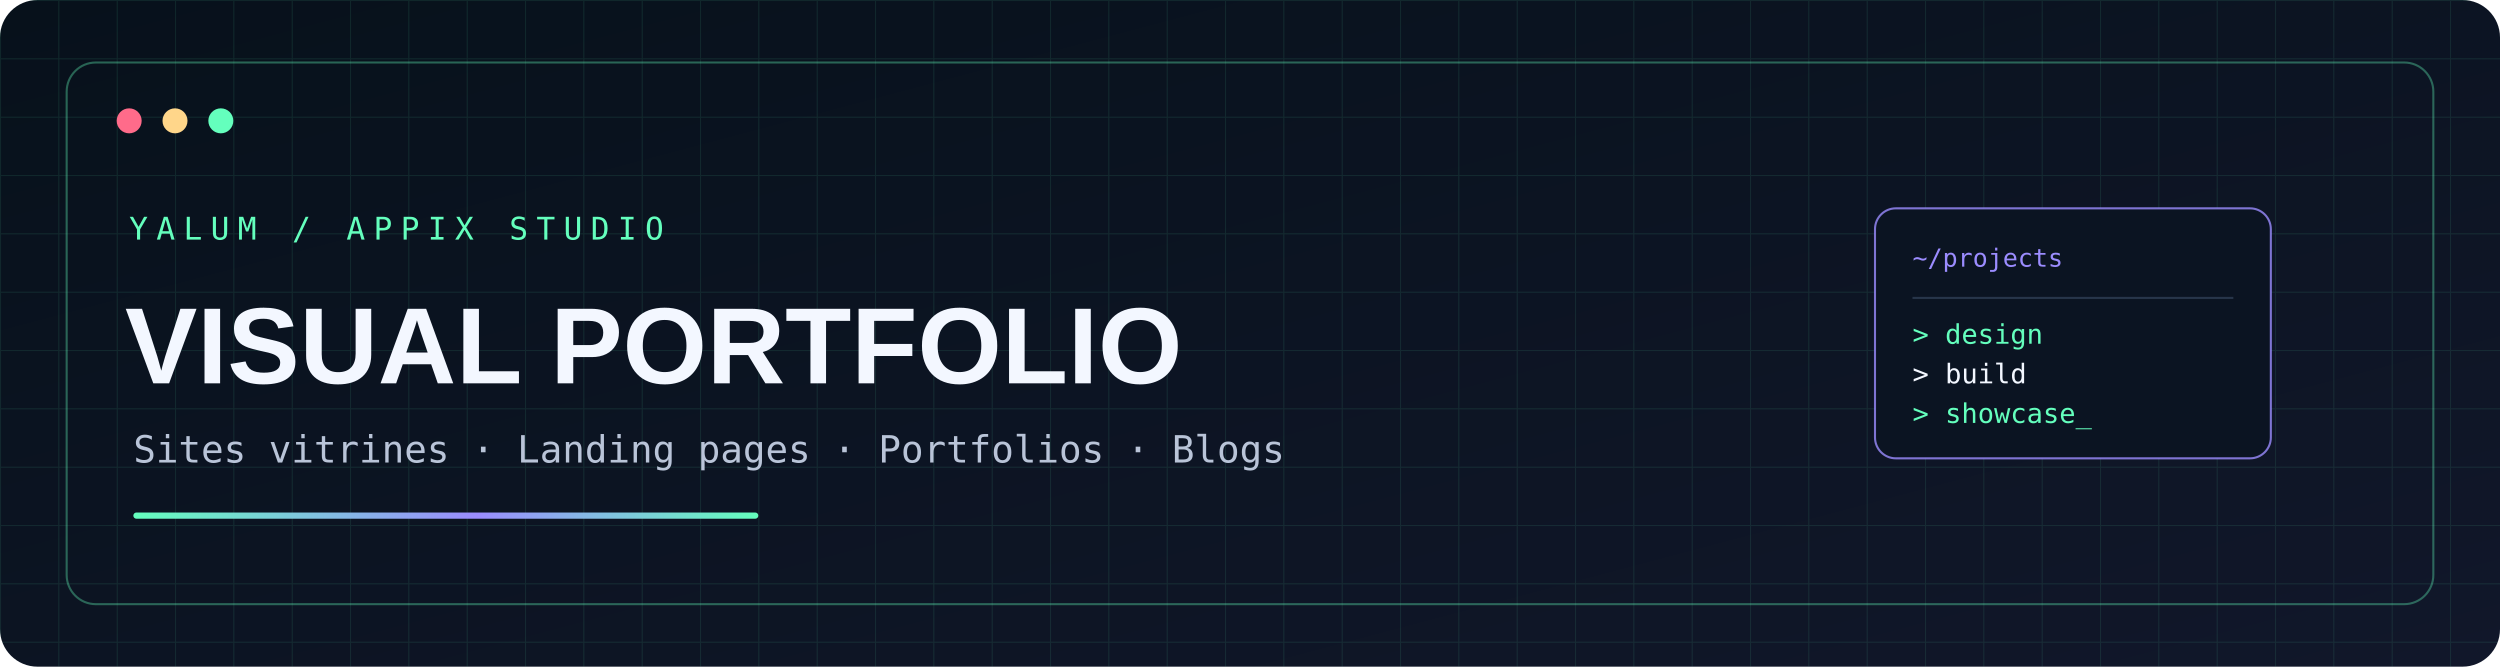
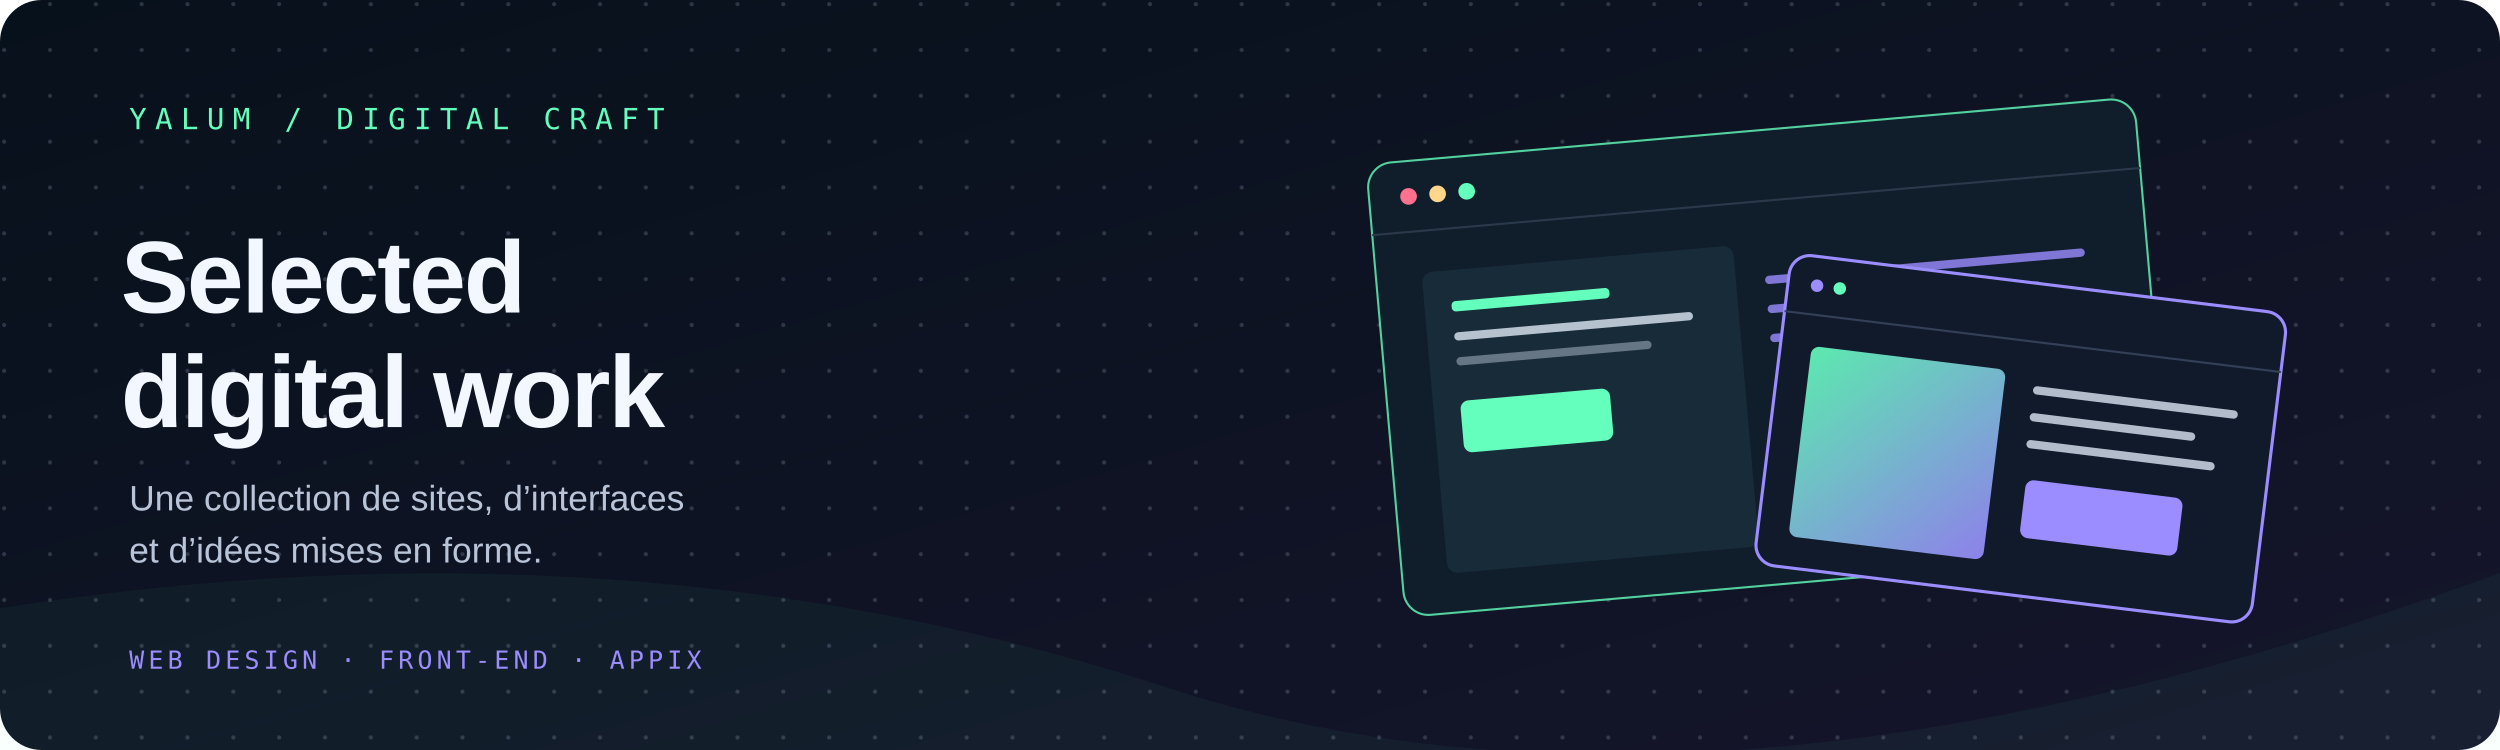
- <svg xmlns="http://www.w3.org/2000/svg" width="1200" height="320" viewBox="0 0 1200 320" role="img" aria-labelledby="title desc">
+ <svg xmlns="http://www.w3.org/2000/svg" width="1200" height="360" viewBox="0 0 1200 360" role="img" aria-labelledby="title desc">
  <defs>
    <linearGradient id="bg" x1="0" y1="0" x2="1" y2="1">
-       <stop offset="0" stop-color="#07111B" />
-       <stop offset="1" stop-color="#11172A" />
+       <stop stop-color="#07111B" />
+       <stop offset="1" stop-color="#15152B" />
    </linearGradient>
-     <linearGradient id="line" x1="0" y1="0" x2="1" y2="0">
-       <stop offset="0" stop-color="#64FFBD" />
-       <stop offset=".55" stop-color="#9B8CFF" />
-       <stop offset="1" stop-color="#64FFBD" />
+     <linearGradient id="mint" x1="0" y1="0" x2="1" y2="1">
+       <stop stop-color="#64FFBD" />
+       <stop offset="1" stop-color="#9B8CFF" />
    </linearGradient>
-     <pattern id="grid" width="28" height="28" patternUnits="userSpaceOnUse">
-       <path d="M28 0H0V28" fill="none" stroke="#64FFBD" stroke-opacity=".09" stroke-width="1" />
+     <pattern id="dots" width="22" height="22" patternUnits="userSpaceOnUse">
+       <circle cx="2" cy="2" r="1" fill="#A9B8D0" opacity=".22" />
    </pattern>
  </defs>
-   <rect width="1200" height="320" rx="18" fill="url(#bg)" />
-   <rect width="1200" height="320" rx="18" fill="url(#grid)" />
-   <rect x="32" y="30" width="1136" height="260" rx="14" fill="none" stroke="#64FFBD" stroke-opacity=".35" />
-   <circle cx="62" cy="58" r="6" fill="#FF6B8A" />
-   <circle cx="84" cy="58" r="6" fill="#FFD68A" />
-   <circle cx="106" cy="58" r="6" fill="#64FFBD" />
-   <text x="62" y="115" fill="#64FFBD" font-family="monospace" font-size="15" letter-spacing="4">YALUM / APPIX STUDIO</text>
-   <text x="60" y="184" fill="#F3F7FF" font-family="Arial, Helvetica, sans-serif" font-size="52" font-weight="700">VISUAL PORTFOLIO</text>
-   <text x="64" y="222" fill="#B9C4D8" font-family="monospace" font-size="18">Sites vitrines · Landing pages · Portfolios · Blogs</text>
-   <rect x="64" y="246" width="300" height="3" rx="1.5" fill="url(#line)" />
-   <g transform="translate(900 100)">
-     <rect width="190" height="120" rx="10" fill="#0B1422" stroke="#9B8CFF" stroke-opacity=".8" />
-     <text x="18" y="28" fill="#9B8CFF" font-family="monospace" font-size="12">~/projects</text>
-     <path d="M18 43h154" stroke="#27354A" />
-     <text x="18" y="65" fill="#64FFBD" font-family="monospace" font-size="13">&gt; design</text>
-     <text x="18" y="84" fill="#F3F7FF" font-family="monospace" font-size="13">&gt; build</text>
-     <text x="18" y="103" fill="#64FFBD" font-family="monospace" font-size="13">&gt; showcase_</text>
+   <rect width="1200" height="360" rx="20" fill="url(#bg)" />
+   <rect width="1200" height="360" rx="20" fill="url(#dots)" />
+   <path d="M0 292 Q300 245 560 330 T1200 275 V360 H0Z" fill="#64FFBD" opacity=".045" />
+   <text x="62" y="62" fill="#64FFBD" font-family="monospace" font-size="14" letter-spacing="4">YALUM / DIGITAL CRAFT</text>
+   <path d="M62 82H390" stroke="url(#mint)" stroke-width="2" />
+   <text x="58" y="150" fill="#F3F7FF" font-family="Arial, Helvetica, sans-serif" font-size="49" font-weight="700" letter-spacing="-1">Selected</text>
+   <text x="58" y="205" fill="#F3F7FF" font-family="Arial, Helvetica, sans-serif" font-size="49" font-weight="700" letter-spacing="-1">digital work<span fill="#64FFBD">.</span>
+   </text>
+   <text x="62" y="245" fill="#B9C4D8" font-family="Arial, Helvetica, sans-serif" font-size="17">Une collection de sites, d’interfaces</text>
+   <text x="62" y="270" fill="#B9C4D8" font-family="Arial, Helvetica, sans-serif" font-size="17">et d’idées mises en forme.</text>
+   <text x="62" y="321" fill="#9B8CFF" font-family="monospace" font-size="12" letter-spacing="2">WEB DESIGN · FRONT-END · APPIX</text>
+   <g transform="translate(665 62) rotate(-5 190 115)">
+     <rect width="370" height="218" rx="12" fill="#101D2B" stroke="#64FFBD" stroke-opacity=".8" />
+     <path d="M0 34H370" stroke="#29394B" />
+     <circle cx="19" cy="17" r="4" fill="#FF718D" />
+     <circle cx="33" cy="17" r="4" fill="#FFD68A" />
+     <circle cx="47" cy="17" r="4" fill="#64FFBD" />
+     <rect x="22" y="54" width="150" height="145" rx="5" fill="#182B38" />
+     <rect x="35" y="69" width="76" height="5" rx="2" fill="#64FFBD" />
+     <rect x="35" y="84" width="115" height="4" rx="2" fill="#DDE7F4" opacity=".8" />
+     <rect x="35" y="96" width="94" height="4" rx="2" fill="#DDE7F4" opacity=".4" />
+     <rect x="35" y="117" width="72" height="25" rx="4" fill="#64FFBD" />
+     <path d="M188 72h150M188 86h128M188 100h137" stroke="#9B8CFF" stroke-width="4" stroke-linecap="round" opacity=".8" />
+     <rect x="188" y="126" width="150" height="73" rx="5" fill="#9B8CFF" opacity=".17" />
+   </g>
+   <g transform="translate(850 135) rotate(7 115 75)">
+     <rect width="240" height="150" rx="10" fill="#111A2B" stroke="#9B8CFF" stroke-width="1.5" />
+     <path d="M0 28H240" stroke="#334057" />
+     <circle cx="14" cy="14" r="3" fill="#9B8CFF" />
+     <circle cx="25" cy="14" r="3" fill="#64FFBD" />
+     <rect x="15" y="43" width="94" height="92" rx="4" fill="url(#mint)" opacity=".9" />
+     <path d="M125 51h95M125 64h76M125 77h87" stroke="#EAF2FF" stroke-width="4" stroke-linecap="round" opacity=".75" />
+     <rect x="125" y="94" width="76" height="28" rx="4" fill="#9B8CFF" />
  </g>
</svg>
